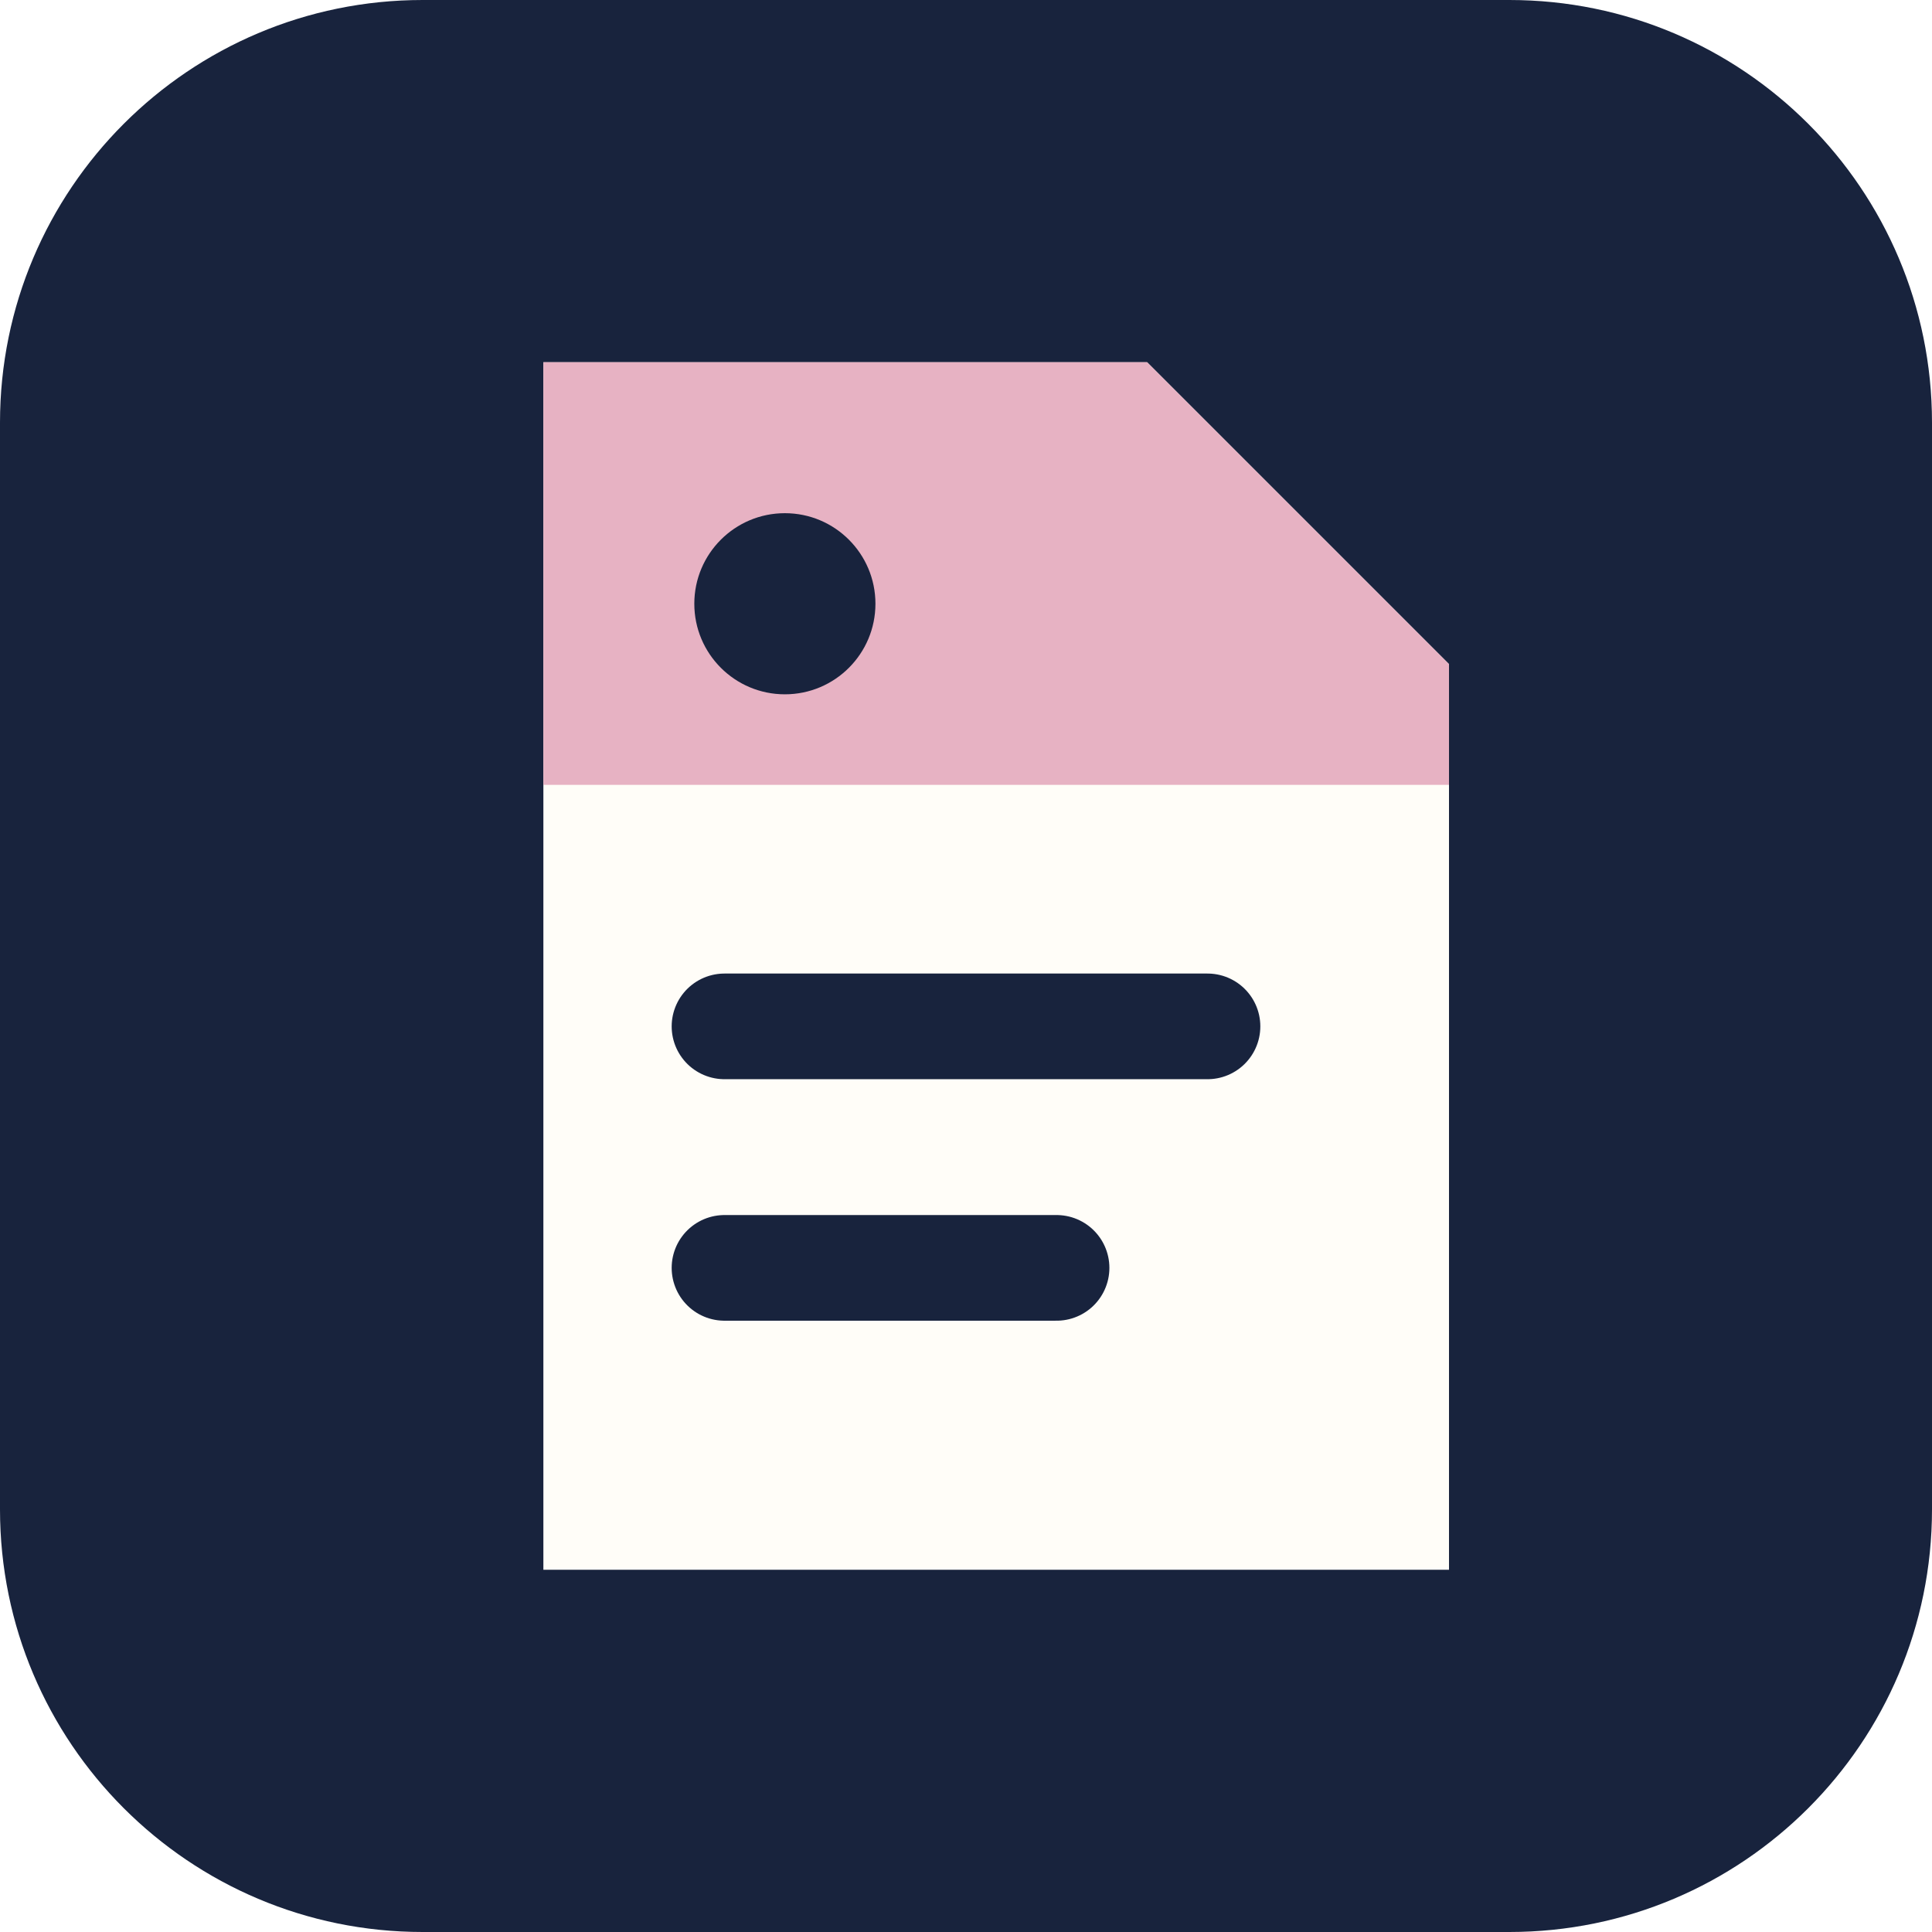
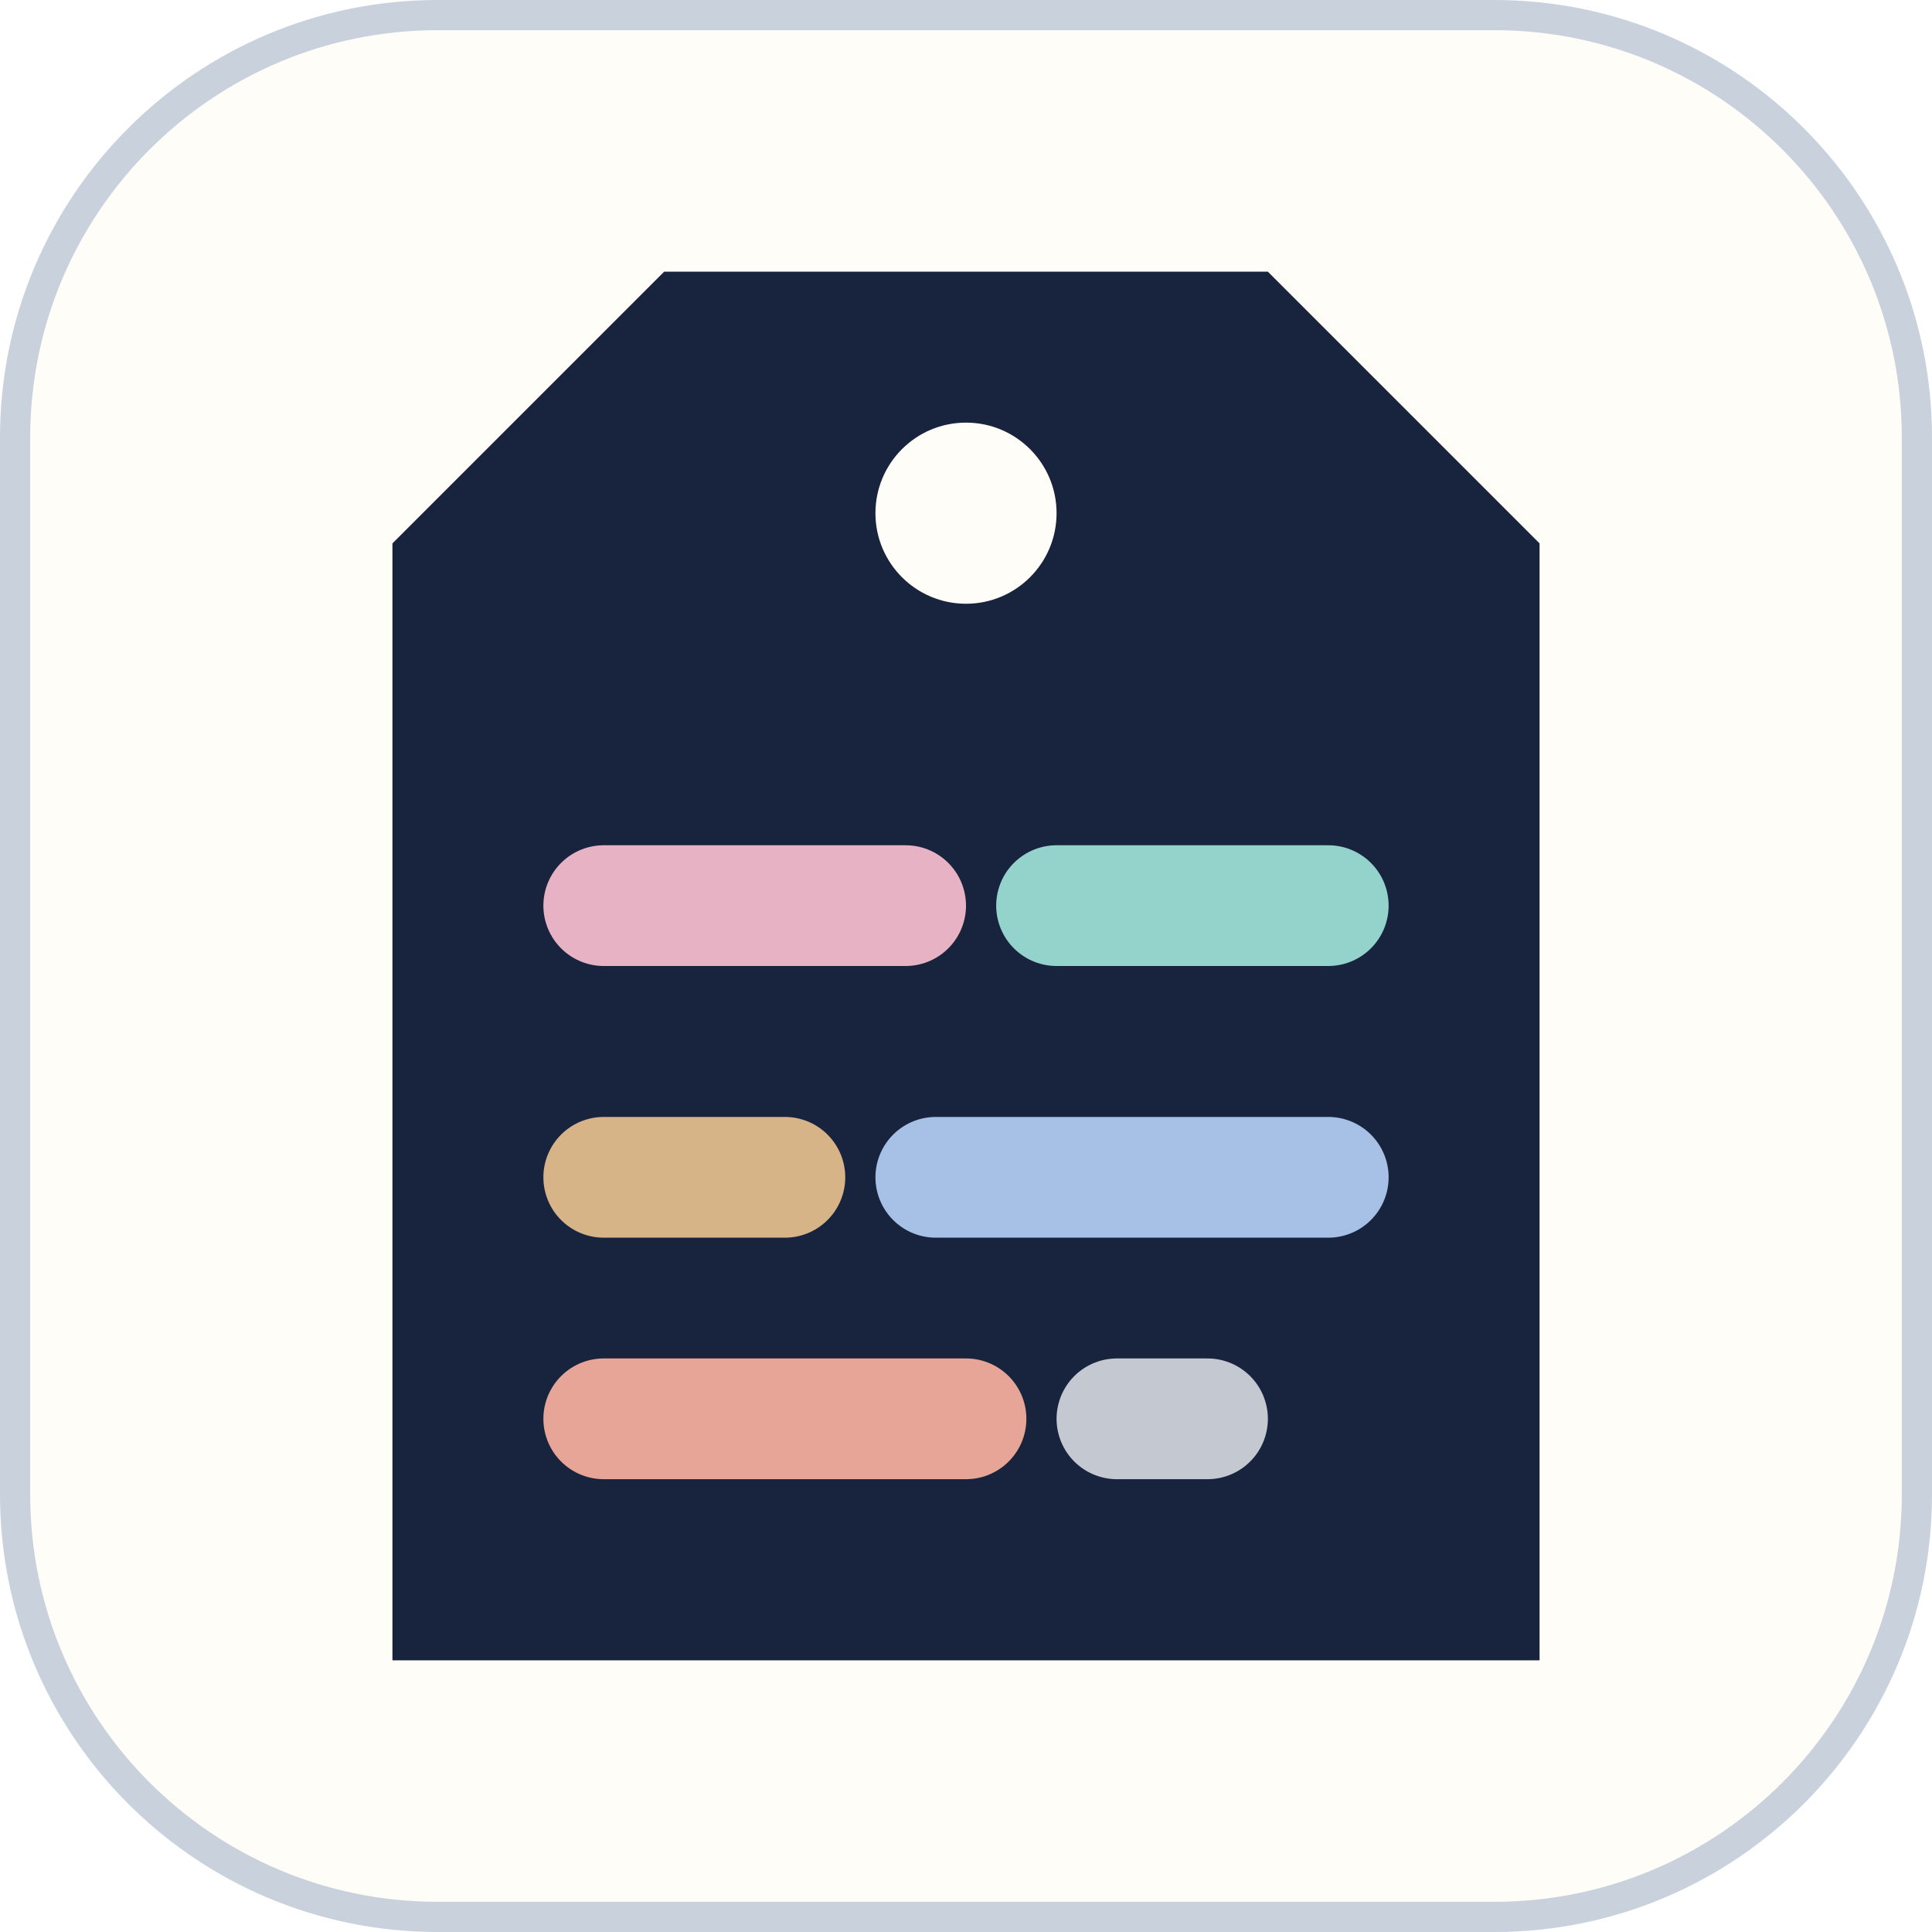
<svg xmlns="http://www.w3.org/2000/svg" viewBox="0 0 64 64">
-   <rect width="64" height="64" rx="14" fill="#18233d" />
-   <path d="M18 12h20l10 10v30H18z" fill="#fffdf8" />
-   <path d="M18 12h20l10 10v4H18z" fill="#e7b2c3" />
-   <circle cx="26" cy="20" r="3" fill="#18233d" />
-   <path d="M24 34h16M24 42h11" stroke="#18233d" stroke-width="3.5" stroke-linecap="round" />
+   <rect x="0.5" y="0.5" width="63" height="63" rx="14" fill="#fffdf8" stroke="#c8d1dc" />
+   <path d="M22 9h20l9 9v37H13V18z" fill="#18233d" />
+   <circle cx="32" cy="17" r="3" fill="#fffdf8" />
+   <g stroke-width="4" stroke-linecap="round">
+     <path d="M20 30h10" stroke="#e7b2c3" />
+     <path d="M35 30h9" stroke="#94d3cc" />
+     <path d="M20 39h6" stroke="#d6b487" />
+     <path d="M31 39h13" stroke="#a7c1e6" />
+     <path d="M20 47h12" stroke="#e6a596" />
+     <path d="M37 47h3" stroke="#c4c8d0" />
+   </g>
</svg>
